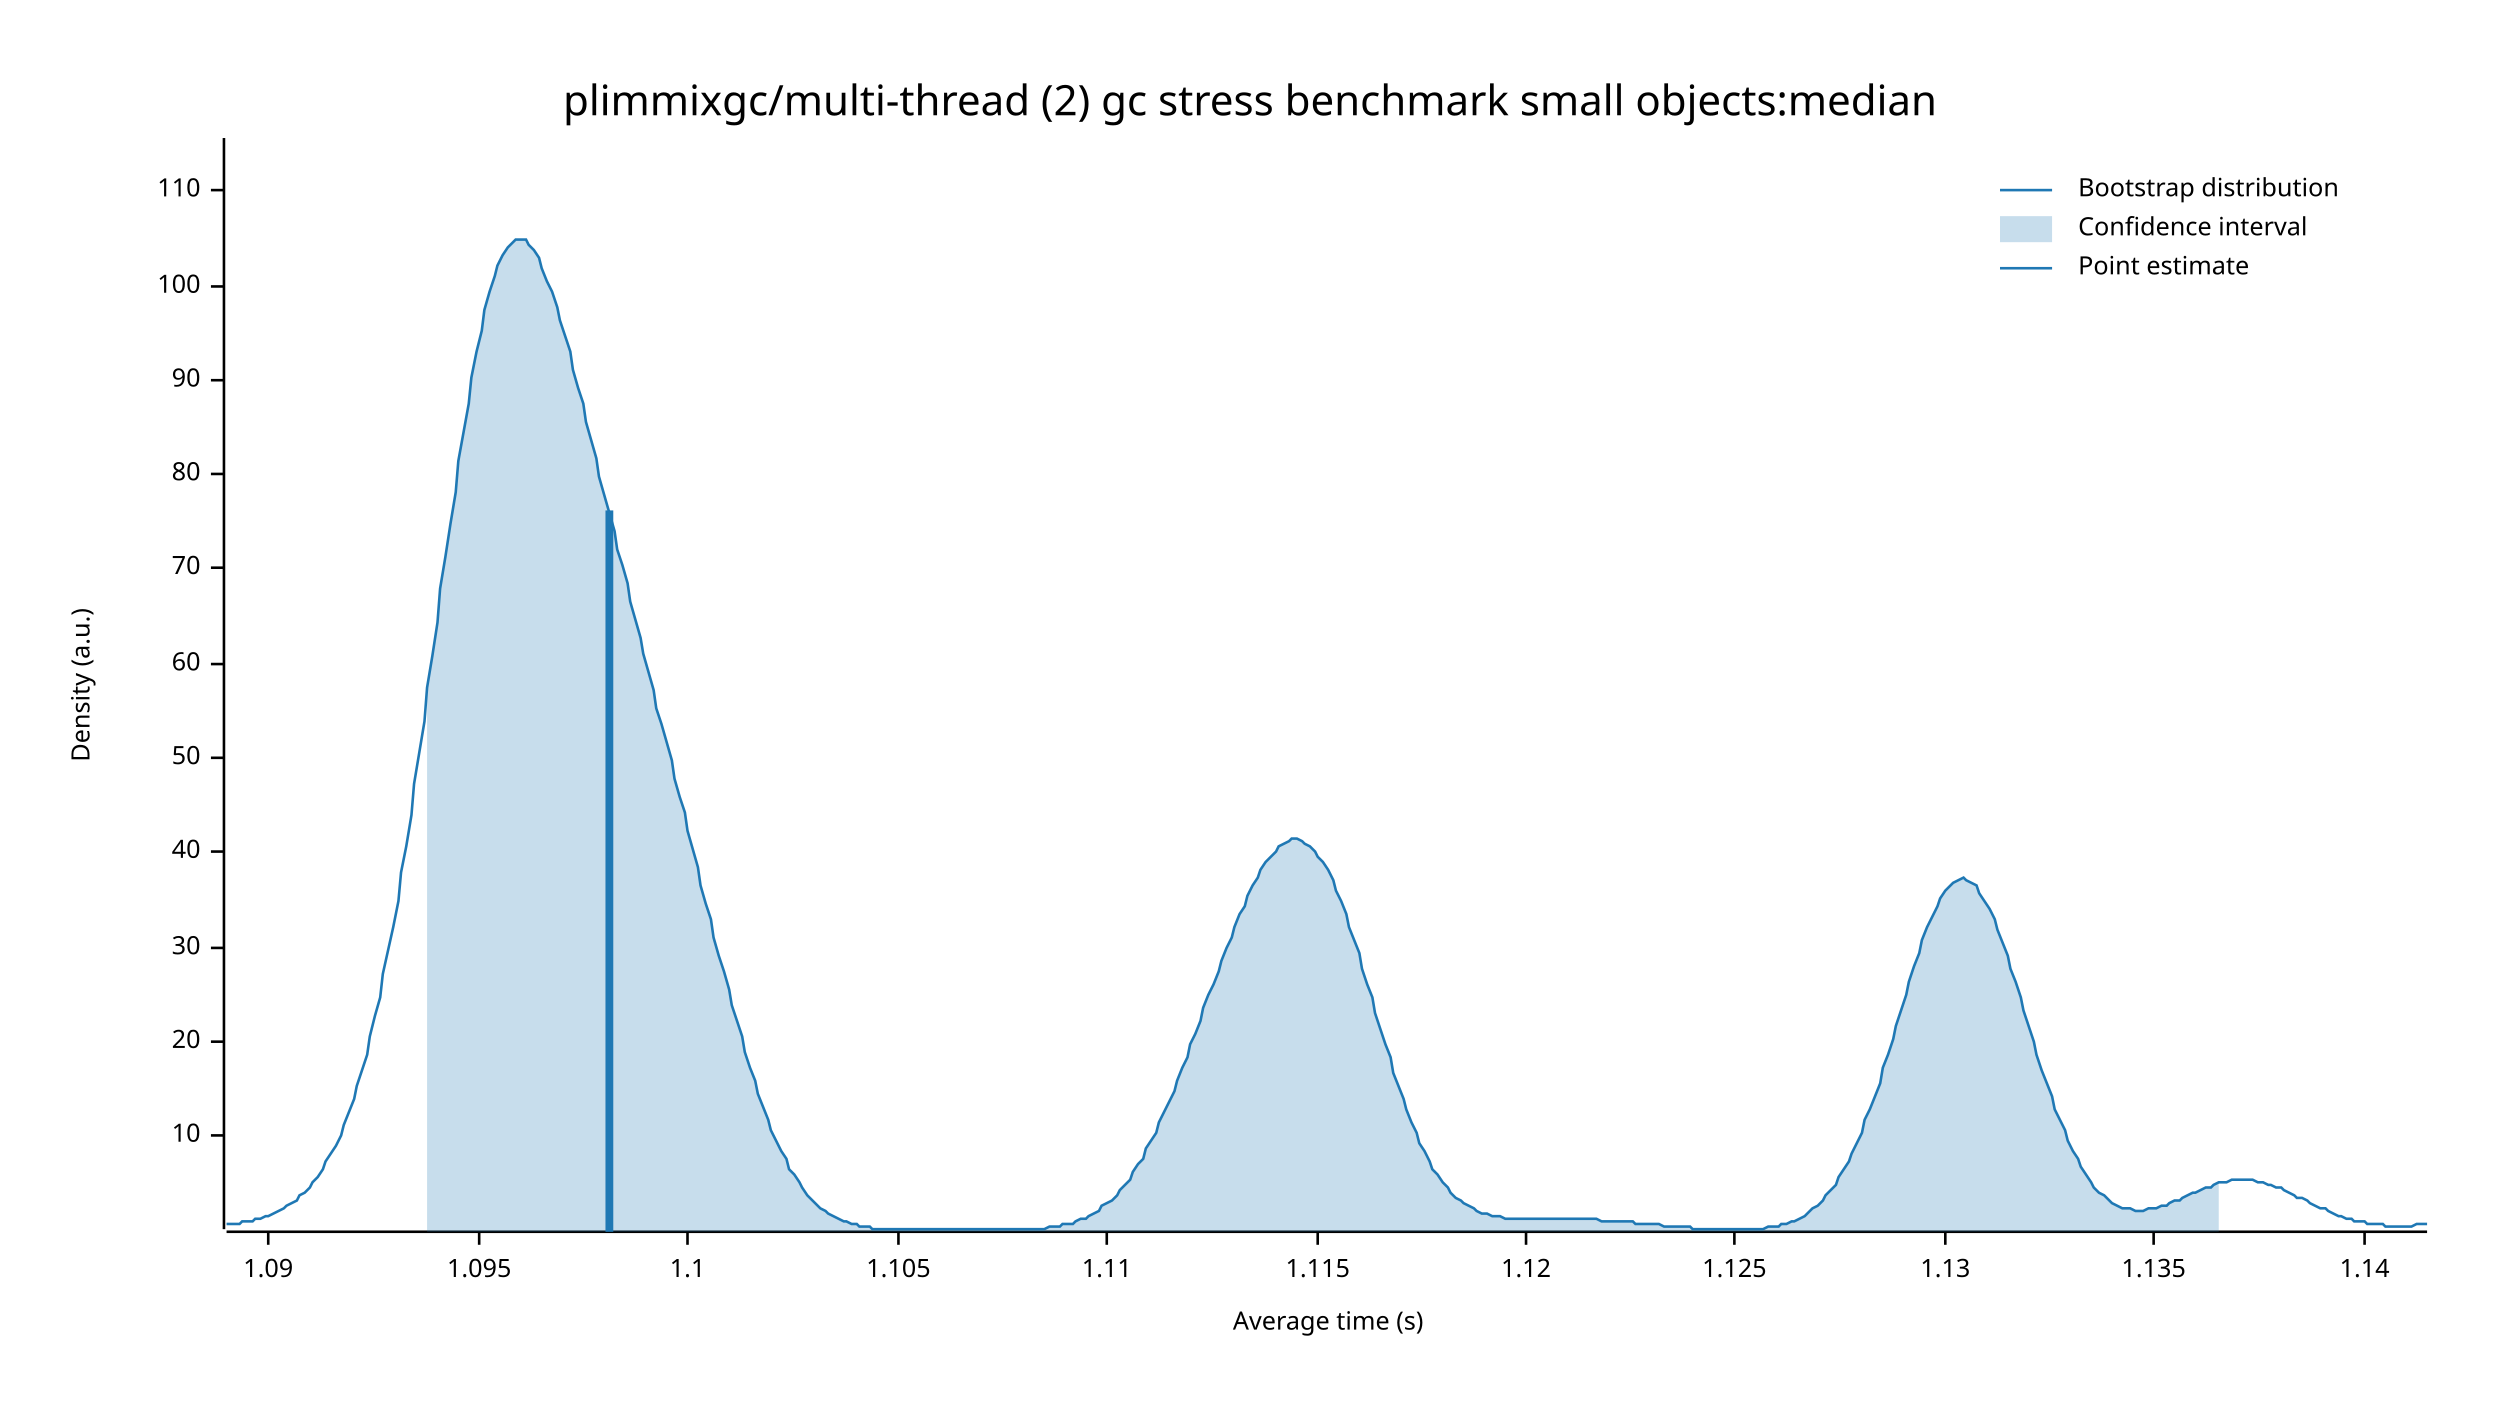
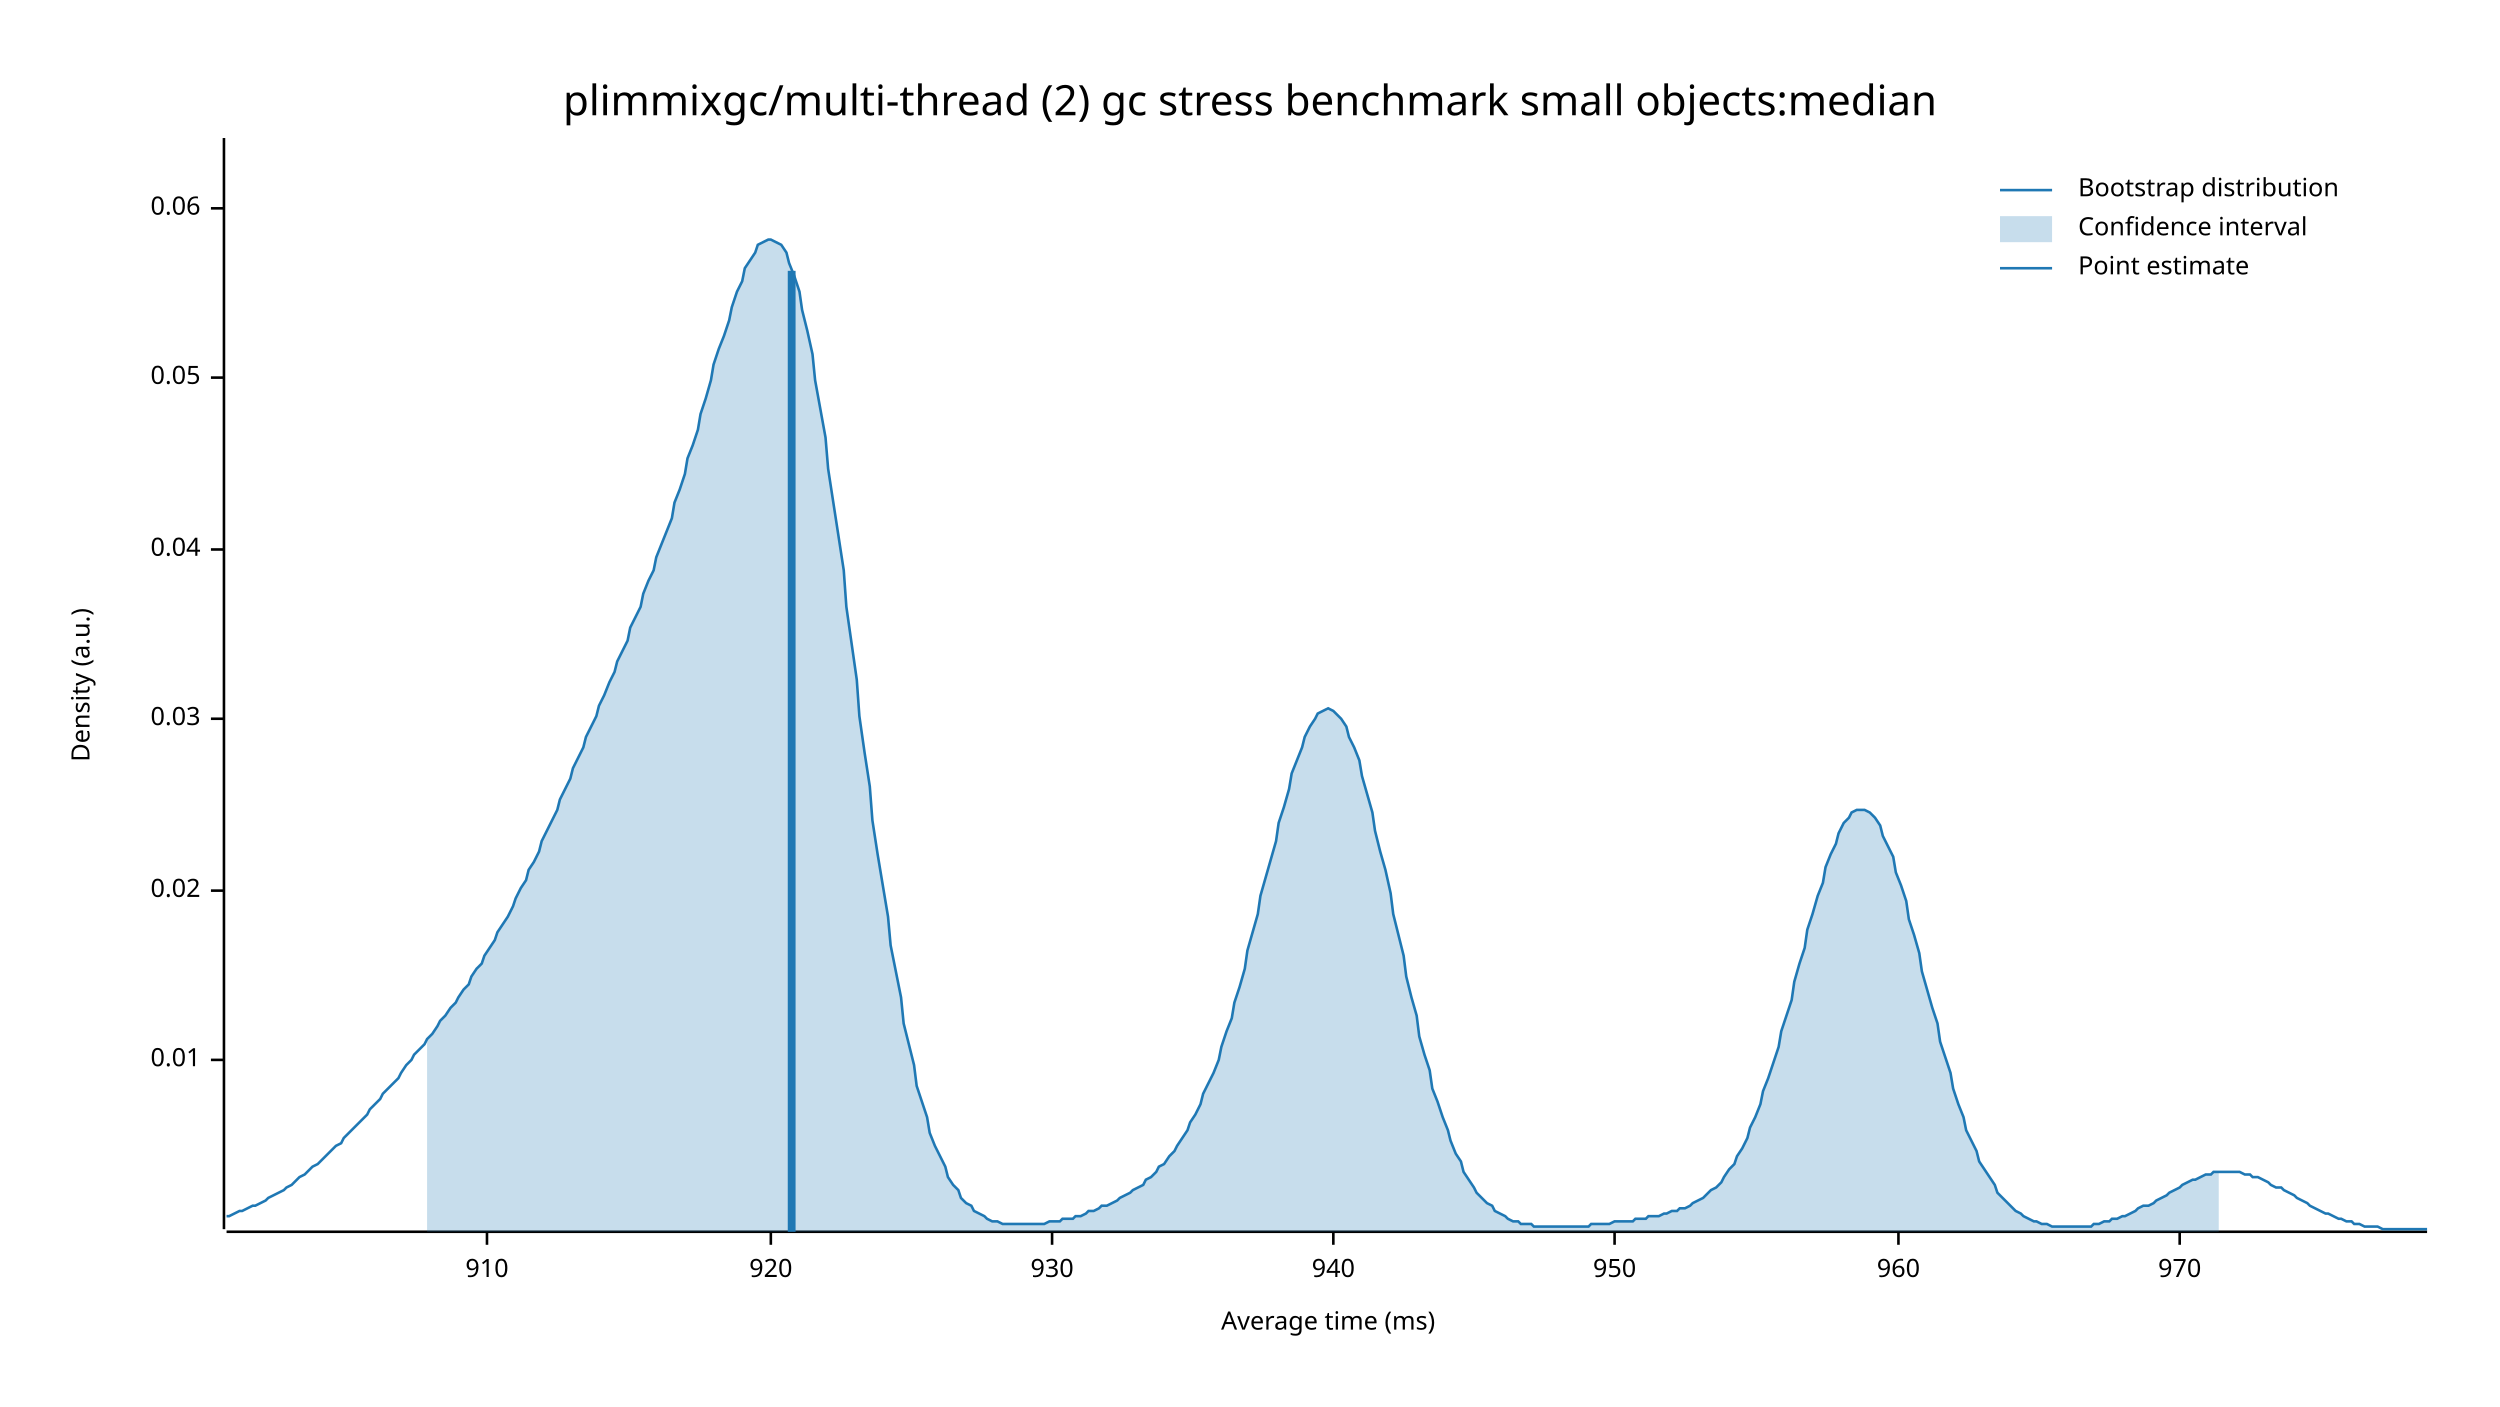
<svg xmlns="http://www.w3.org/2000/svg" width="960" height="540" viewBox="0 0 960 540">
  <text x="480" y="32" dy="0.76em" text-anchor="middle" font-family="sans-serif" font-size="16.129" opacity="1" fill="#000000">
plimmixgc/multi-thread (2) gc stress benchmark small objects:median
</text>
  <text x="27" y="263" dy="0.76em" text-anchor="middle" font-family="sans-serif" font-size="9.677" opacity="1" fill="#000000" transform="rotate(270, 27, 263)">
Density (a.u.)
</text>
  <text x="510" y="513" dy="-0.5ex" text-anchor="middle" font-family="sans-serif" font-size="9.677" opacity="1" fill="#000000">
- Average time (s)
+ Average time (ms)
</text>
  <polyline fill="none" opacity="1" stroke="#000000" stroke-width="1" points="86,53 86,472 " />
-   <text x="77" y="436" dy="0.5ex" text-anchor="end" font-family="sans-serif" font-size="9.677" opacity="1" fill="#000000">
- 10
+   <text x="77" y="407" dy="0.5ex" text-anchor="end" font-family="sans-serif" font-size="9.677" opacity="1" fill="#000000">
+ 0.01
</text>
-   <polyline fill="none" opacity="1" stroke="#000000" stroke-width="1" points="81,436 86,436 " />
-   <text x="77" y="400" dy="0.5ex" text-anchor="end" font-family="sans-serif" font-size="9.677" opacity="1" fill="#000000">
- 20
+   <polyline fill="none" opacity="1" stroke="#000000" stroke-width="1" points="81,407 86,407 " />
+   <text x="77" y="342" dy="0.5ex" text-anchor="end" font-family="sans-serif" font-size="9.677" opacity="1" fill="#000000">
+ 0.02
</text>
-   <polyline fill="none" opacity="1" stroke="#000000" stroke-width="1" points="81,400 86,400 " />
-   <text x="77" y="364" dy="0.5ex" text-anchor="end" font-family="sans-serif" font-size="9.677" opacity="1" fill="#000000">
- 30
+   <polyline fill="none" opacity="1" stroke="#000000" stroke-width="1" points="81,342 86,342 " />
+   <text x="77" y="276" dy="0.5ex" text-anchor="end" font-family="sans-serif" font-size="9.677" opacity="1" fill="#000000">
+ 0.03
</text>
-   <polyline fill="none" opacity="1" stroke="#000000" stroke-width="1" points="81,364 86,364 " />
-   <text x="77" y="327" dy="0.5ex" text-anchor="end" font-family="sans-serif" font-size="9.677" opacity="1" fill="#000000">
- 40
+   <polyline fill="none" opacity="1" stroke="#000000" stroke-width="1" points="81,276 86,276 " />
+   <text x="77" y="211" dy="0.5ex" text-anchor="end" font-family="sans-serif" font-size="9.677" opacity="1" fill="#000000">
+ 0.04
</text>
-   <polyline fill="none" opacity="1" stroke="#000000" stroke-width="1" points="81,327 86,327 " />
-   <text x="77" y="291" dy="0.5ex" text-anchor="end" font-family="sans-serif" font-size="9.677" opacity="1" fill="#000000">
- 50
+   <polyline fill="none" opacity="1" stroke="#000000" stroke-width="1" points="81,211 86,211 " />
+   <text x="77" y="145" dy="0.5ex" text-anchor="end" font-family="sans-serif" font-size="9.677" opacity="1" fill="#000000">
+ 0.05
</text>
-   <polyline fill="none" opacity="1" stroke="#000000" stroke-width="1" points="81,291 86,291 " />
-   <text x="77" y="255" dy="0.5ex" text-anchor="end" font-family="sans-serif" font-size="9.677" opacity="1" fill="#000000">
- 60
+   <polyline fill="none" opacity="1" stroke="#000000" stroke-width="1" points="81,145 86,145 " />
+   <text x="77" y="80" dy="0.5ex" text-anchor="end" font-family="sans-serif" font-size="9.677" opacity="1" fill="#000000">
+ 0.06
</text>
-   <polyline fill="none" opacity="1" stroke="#000000" stroke-width="1" points="81,255 86,255 " />
-   <text x="77" y="218" dy="0.5ex" text-anchor="end" font-family="sans-serif" font-size="9.677" opacity="1" fill="#000000">
- 70
+   <polyline fill="none" opacity="1" stroke="#000000" stroke-width="1" points="81,80 86,80 " />
+   <polyline fill="none" opacity="1" stroke="#000000" stroke-width="1" points="87,473 932,473 " />
+   <text x="187" y="483" dy="0.76em" text-anchor="middle" font-family="sans-serif" font-size="9.677" opacity="1" fill="#000000">
+ 910
</text>
-   <polyline fill="none" opacity="1" stroke="#000000" stroke-width="1" points="81,218 86,218 " />
-   <text x="77" y="182" dy="0.5ex" text-anchor="end" font-family="sans-serif" font-size="9.677" opacity="1" fill="#000000">
- 80
+   <polyline fill="none" opacity="1" stroke="#000000" stroke-width="1" points="187,473 187,478 " />
+   <text x="296" y="483" dy="0.76em" text-anchor="middle" font-family="sans-serif" font-size="9.677" opacity="1" fill="#000000">
+ 920
</text>
-   <polyline fill="none" opacity="1" stroke="#000000" stroke-width="1" points="81,182 86,182 " />
-   <text x="77" y="146" dy="0.5ex" text-anchor="end" font-family="sans-serif" font-size="9.677" opacity="1" fill="#000000">
- 90
+   <polyline fill="none" opacity="1" stroke="#000000" stroke-width="1" points="296,473 296,478 " />
+   <text x="404" y="483" dy="0.76em" text-anchor="middle" font-family="sans-serif" font-size="9.677" opacity="1" fill="#000000">
+ 930
</text>
-   <polyline fill="none" opacity="1" stroke="#000000" stroke-width="1" points="81,146 86,146 " />
-   <text x="77" y="110" dy="0.5ex" text-anchor="end" font-family="sans-serif" font-size="9.677" opacity="1" fill="#000000">
- 100
+   <polyline fill="none" opacity="1" stroke="#000000" stroke-width="1" points="404,473 404,478 " />
+   <text x="512" y="483" dy="0.76em" text-anchor="middle" font-family="sans-serif" font-size="9.677" opacity="1" fill="#000000">
+ 940
</text>
-   <polyline fill="none" opacity="1" stroke="#000000" stroke-width="1" points="81,110 86,110 " />
-   <text x="77" y="73" dy="0.5ex" text-anchor="end" font-family="sans-serif" font-size="9.677" opacity="1" fill="#000000">
- 110
+   <polyline fill="none" opacity="1" stroke="#000000" stroke-width="1" points="512,473 512,478 " />
+   <text x="620" y="483" dy="0.76em" text-anchor="middle" font-family="sans-serif" font-size="9.677" opacity="1" fill="#000000">
+ 950
</text>
-   <polyline fill="none" opacity="1" stroke="#000000" stroke-width="1" points="81,73 86,73 " />
-   <polyline fill="none" opacity="1" stroke="#000000" stroke-width="1" points="87,473 932,473 " />
-   <text x="103" y="483" dy="0.76em" text-anchor="middle" font-family="sans-serif" font-size="9.677" opacity="1" fill="#000000">
- 1.09
+   <polyline fill="none" opacity="1" stroke="#000000" stroke-width="1" points="620,473 620,478 " />
+   <text x="729" y="483" dy="0.76em" text-anchor="middle" font-family="sans-serif" font-size="9.677" opacity="1" fill="#000000">
+ 960
</text>
-   <polyline fill="none" opacity="1" stroke="#000000" stroke-width="1" points="103,473 103,478 " />
-   <text x="184" y="483" dy="0.76em" text-anchor="middle" font-family="sans-serif" font-size="9.677" opacity="1" fill="#000000">
- 1.095
+   <polyline fill="none" opacity="1" stroke="#000000" stroke-width="1" points="729,473 729,478 " />
+   <text x="837" y="483" dy="0.76em" text-anchor="middle" font-family="sans-serif" font-size="9.677" opacity="1" fill="#000000">
+ 970
</text>
-   <polyline fill="none" opacity="1" stroke="#000000" stroke-width="1" points="184,473 184,478 " />
-   <text x="264" y="483" dy="0.76em" text-anchor="middle" font-family="sans-serif" font-size="9.677" opacity="1" fill="#000000">
- 1.1
- </text>
-   <polyline fill="none" opacity="1" stroke="#000000" stroke-width="1" points="264,473 264,478 " />
-   <text x="345" y="483" dy="0.76em" text-anchor="middle" font-family="sans-serif" font-size="9.677" opacity="1" fill="#000000">
- 1.105
- </text>
-   <polyline fill="none" opacity="1" stroke="#000000" stroke-width="1" points="345,473 345,478 " />
-   <text x="425" y="483" dy="0.76em" text-anchor="middle" font-family="sans-serif" font-size="9.677" opacity="1" fill="#000000">
- 1.11
- </text>
-   <polyline fill="none" opacity="1" stroke="#000000" stroke-width="1" points="425,473 425,478 " />
-   <text x="506" y="483" dy="0.76em" text-anchor="middle" font-family="sans-serif" font-size="9.677" opacity="1" fill="#000000">
- 1.115
- </text>
-   <polyline fill="none" opacity="1" stroke="#000000" stroke-width="1" points="506,473 506,478 " />
-   <text x="586" y="483" dy="0.76em" text-anchor="middle" font-family="sans-serif" font-size="9.677" opacity="1" fill="#000000">
- 1.12
- </text>
-   <polyline fill="none" opacity="1" stroke="#000000" stroke-width="1" points="586,473 586,478 " />
-   <text x="666" y="483" dy="0.76em" text-anchor="middle" font-family="sans-serif" font-size="9.677" opacity="1" fill="#000000">
- 1.125
- </text>
-   <polyline fill="none" opacity="1" stroke="#000000" stroke-width="1" points="666,473 666,478 " />
-   <text x="747" y="483" dy="0.76em" text-anchor="middle" font-family="sans-serif" font-size="9.677" opacity="1" fill="#000000">
- 1.13
- </text>
-   <polyline fill="none" opacity="1" stroke="#000000" stroke-width="1" points="747,473 747,478 " />
-   <text x="827" y="483" dy="0.76em" text-anchor="middle" font-family="sans-serif" font-size="9.677" opacity="1" fill="#000000">
- 1.135
- </text>
-   <polyline fill="none" opacity="1" stroke="#000000" stroke-width="1" points="827,473 827,478 " />
-   <text x="908" y="483" dy="0.76em" text-anchor="middle" font-family="sans-serif" font-size="9.677" opacity="1" fill="#000000">
- 1.14
- </text>
-   <polyline fill="none" opacity="1" stroke="#000000" stroke-width="1" points="908,473 908,478 " />
-   <polyline fill="none" opacity="1" stroke="#1F78B4" stroke-width="1" points="87,470 88,470 90,470 92,470 93,469 95,469 97,469 98,468 100,468 102,467 103,467 105,466 107,465 109,464 110,463 112,462 114,461 115,459 117,458 119,456 120,454 122,452 124,449 125,446 127,443 129,440 131,436 132,432 134,427 136,422 137,417 139,411 141,405 142,398 144,390 146,383 147,374 149,365 151,356 153,346 154,335 156,325 158,313 159,301 161,289 163,277 164,264 166,252 168,239 169,226 171,214 173,201 175,189 176,177 178,166 180,155 181,145 183,135 185,127 186,119 188,112 190,106 191,102 193,98 195,95 197,93 198,92 200,92 202,92 203,94 205,96 207,99 208,103 210,108 212,112 214,118 215,123 217,129 219,135 220,142 222,149 224,155 225,162 227,169 229,176 230,183 232,190 234,197 236,204 237,211 239,217 241,224 242,231 244,238 246,245 247,251 249,258 251,265 252,272 254,278 256,285 258,292 259,299 261,306 263,312 264,319 266,326 268,333 269,340 271,347 273,353 274,360 276,367 278,373 280,380 281,386 283,392 285,398 286,404 288,410 290,415 291,420 293,425 295,430 296,434 298,438 300,442 302,445 303,449 305,451 307,454 308,456 310,459 312,461 313,462 315,464 317,465 318,466 320,467 322,468 324,469 325,469 327,470 329,470 330,471 332,471 334,471 335,472 337,472 339,472 341,472 342,472 344,472 346,472 347,472 349,472 351,472 352,472 354,472 356,472 357,472 359,472 361,472 363,472 364,472 366,472 368,472 369,472 371,472 373,472 374,472 376,472 378,472 379,472 381,472 383,472 385,472 386,472 388,472 390,472 391,472 393,472 395,472 396,472 398,472 400,472 401,472 403,471 405,471 407,471 408,470 410,470 412,470 413,469 415,468 417,468 418,467 420,466 422,465 423,463 425,462 427,461 429,459 430,457 432,455 434,453 435,450 437,447 439,445 440,441 442,438 444,435 445,431 447,427 449,423 451,419 452,415 454,410 456,406 457,401 459,397 461,392 462,387 464,382 466,378 468,373 469,369 471,364 473,360 474,356 476,351 478,348 479,344 481,340 483,337 484,334 486,331 488,329 490,327 491,325 493,324 495,323 496,322 498,322 500,323 501,324 503,325 505,327 506,329 508,331 510,334 512,338 513,342 515,346 517,351 518,356 520,361 522,366 523,372 525,378 527,383 528,389 530,395 532,401 534,406 535,412 537,417 539,422 540,426 542,431 544,435 545,439 547,442 549,446 550,449 552,451 554,454 556,456 557,458 559,460 561,461 562,462 564,463 566,464 567,465 569,466 571,466 573,467 574,467 576,467 578,468 579,468 581,468 583,468 584,468 586,468 588,468 589,468 591,468 593,468 595,468 596,468 598,468 600,468 601,468 603,468 605,468 606,468 608,468 610,468 611,468 613,468 615,469 617,469 618,469 620,469 622,469 623,469 625,469 627,469 628,470 630,470 632,470 633,470 635,470 637,470 639,471 640,471 642,471 644,471 645,471 647,471 649,471 650,472 652,472 654,472 655,472 657,472 659,472 661,472 662,472 664,472 666,472 667,472 669,472 671,472 672,472 674,472 676,472 677,472 679,471 681,471 683,471 684,470 686,470 688,469 689,469 691,468 693,467 694,466 696,464 698,463 700,461 701,459 703,457 705,455 706,452 708,449 710,446 711,443 713,439 715,435 716,430 718,426 720,421 722,416 723,410 725,405 727,399 728,394 730,388 732,382 733,377 735,371 737,366 738,361 740,356 742,352 744,348 745,345 747,342 749,340 750,339 752,338 754,337 755,338 757,339 759,340 760,343 762,346 764,349 766,353 767,357 769,362 771,367 772,372 774,377 776,383 777,388 779,394 781,400 782,405 784,411 786,416 788,421 789,426 791,430 793,434 794,438 796,442 798,445 799,448 801,451 803,454 804,456 806,458 808,459 810,461 811,462 813,463 815,464 816,464 818,464 820,465 821,465 823,465 825,464 827,464 828,464 830,463 832,463 833,462 835,461 837,461 838,460 840,459 842,458 843,458 845,457 847,456 849,456 850,455 852,454 854,454 855,454 857,453 859,453 860,453 862,453 864,453 865,453 867,454 869,454 871,455 872,455 874,456 876,456 877,457 879,458 881,459 882,460 884,460 886,461 887,462 889,463 891,464 893,464 894,465 896,466 898,467 899,467 901,468 903,468 904,469 906,469 908,469 909,470 911,470 913,470 915,470 916,471 918,471 920,471 921,471 923,471 925,471 926,471 928,470 930,470 932,470 " />
-   <polygon opacity="0.25" fill="#1F78B4" points="164,264 166,252 168,239 169,226 171,214 173,201 175,189 176,177 178,166 180,155 181,145 183,135 185,127 186,119 188,112 190,106 191,102 193,98 195,95 197,93 198,92 200,92 202,92 203,94 205,96 207,99 208,103 210,108 212,112 214,118 215,123 217,129 219,135 220,142 222,149 224,155 225,162 227,169 229,176 230,183 232,190 234,197 236,204 237,211 239,217 241,224 242,231 244,238 246,245 247,251 249,258 251,265 252,272 254,278 256,285 258,292 259,299 261,306 263,312 264,319 266,326 268,333 269,340 271,347 273,353 274,360 276,367 278,373 280,380 281,386 283,392 285,398 286,404 288,410 290,415 291,420 293,425 295,430 296,434 298,438 300,442 302,445 303,449 305,451 307,454 308,456 310,459 312,461 313,462 315,464 317,465 318,466 320,467 322,468 324,469 325,469 327,470 329,470 330,471 332,471 334,471 335,472 337,472 339,472 341,472 342,472 344,472 346,472 347,472 349,472 351,472 352,472 354,472 356,472 357,472 359,472 361,472 363,472 364,472 366,472 368,472 369,472 371,472 373,472 374,472 376,472 378,472 379,472 381,472 383,472 385,472 386,472 388,472 390,472 391,472 393,472 395,472 396,472 398,472 400,472 401,472 403,471 405,471 407,471 408,470 410,470 412,470 413,469 415,468 417,468 418,467 420,466 422,465 423,463 425,462 427,461 429,459 430,457 432,455 434,453 435,450 437,447 439,445 440,441 442,438 444,435 445,431 447,427 449,423 451,419 452,415 454,410 456,406 457,401 459,397 461,392 462,387 464,382 466,378 468,373 469,369 471,364 473,360 474,356 476,351 478,348 479,344 481,340 483,337 484,334 486,331 488,329 490,327 491,325 493,324 495,323 496,322 498,322 500,323 501,324 503,325 505,327 506,329 508,331 510,334 512,338 513,342 515,346 517,351 518,356 520,361 522,366 523,372 525,378 527,383 528,389 530,395 532,401 534,406 535,412 537,417 539,422 540,426 542,431 544,435 545,439 547,442 549,446 550,449 552,451 554,454 556,456 557,458 559,460 561,461 562,462 564,463 566,464 567,465 569,466 571,466 573,467 574,467 576,467 578,468 579,468 581,468 583,468 584,468 586,468 588,468 589,468 591,468 593,468 595,468 596,468 598,468 600,468 601,468 603,468 605,468 606,468 608,468 610,468 611,468 613,468 615,469 617,469 618,469 620,469 622,469 623,469 625,469 627,469 628,470 630,470 632,470 633,470 635,470 637,470 639,471 640,471 642,471 644,471 645,471 647,471 649,471 650,472 652,472 654,472 655,472 657,472 659,472 661,472 662,472 664,472 666,472 667,472 669,472 671,472 672,472 674,472 676,472 677,472 679,471 681,471 683,471 684,470 686,470 688,469 689,469 691,468 693,467 694,466 696,464 698,463 700,461 701,459 703,457 705,455 706,452 708,449 710,446 711,443 713,439 715,435 716,430 718,426 720,421 722,416 723,410 725,405 727,399 728,394 730,388 732,382 733,377 735,371 737,366 738,361 740,356 742,352 744,348 745,345 747,342 749,340 750,339 752,338 754,337 755,338 757,339 759,340 760,343 762,346 764,349 766,353 767,357 769,362 771,367 772,372 774,377 776,383 777,388 779,394 781,400 782,405 784,411 786,416 788,421 789,426 791,430 793,434 794,438 796,442 798,445 799,448 801,451 803,454 804,456 806,458 808,459 810,461 811,462 813,463 815,464 816,464 818,464 820,465 821,465 823,465 825,464 827,464 828,464 830,463 832,463 833,462 835,461 837,461 838,460 840,459 842,458 843,458 845,457 847,456 849,456 850,455 852,454 852,473 164,473 " />
-   <polyline fill="none" opacity="1" stroke="#1F78B4" stroke-width="3" points="234,473 234,196 " />
+   <polyline fill="none" opacity="1" stroke="#000000" stroke-width="1" points="837,473 837,478 " />
+   <polyline fill="none" opacity="1" stroke="#1F78B4" stroke-width="1" points="87,467 88,467 90,466 92,465 93,465 95,464 97,463 98,463 100,462 102,461 103,460 105,459 107,458 109,457 110,456 112,455 114,453 115,452 117,451 119,449 120,448 122,447 124,445 125,444 127,442 129,440 131,439 132,437 134,435 136,433 137,432 139,430 141,428 142,426 144,424 146,422 147,420 149,418 151,416 153,414 154,412 156,409 158,407 159,405 161,403 163,401 164,399 166,397 168,394 169,392 171,390 173,387 175,385 176,383 178,380 180,378 181,375 183,372 185,370 186,367 188,364 190,361 191,358 193,355 195,352 197,348 198,345 200,341 202,338 203,334 205,331 207,327 208,323 210,319 212,315 214,311 215,307 217,303 219,299 220,295 222,291 224,287 225,283 227,279 229,275 230,271 232,267 234,262 236,258 237,254 239,250 241,246 242,241 244,237 246,233 247,228 249,223 251,219 252,214 254,209 256,204 258,199 259,193 261,188 263,182 264,176 266,171 268,165 269,159 271,153 273,146 274,140 276,134 278,129 280,123 281,118 283,112 285,108 286,103 288,100 290,97 291,94 293,93 295,92 296,92 298,93 300,94 302,97 303,101 305,106 307,112 308,119 310,127 312,136 313,146 315,157 317,168 318,180 320,193 322,206 324,219 325,233 327,247 329,261 330,275 332,289 334,302 335,315 337,328 339,340 341,352 342,363 344,373 346,383 347,393 349,401 351,409 352,417 354,423 356,429 357,435 359,440 361,444 363,448 364,452 366,455 368,457 369,460 371,462 373,463 374,465 376,466 378,467 379,468 381,469 383,469 385,470 386,470 388,470 390,470 391,470 393,470 395,470 396,470 398,470 400,470 401,470 403,469 405,469 407,469 408,468 410,468 412,468 413,467 415,467 417,466 418,465 420,465 422,464 423,463 425,463 427,462 429,461 430,460 432,459 434,458 435,457 437,456 439,455 440,453 442,452 444,450 445,448 447,447 449,444 451,442 452,440 454,437 456,434 457,431 459,428 461,424 462,420 464,416 466,412 468,407 469,402 471,396 473,391 474,385 476,379 478,372 479,365 481,358 483,351 484,344 486,337 488,330 490,323 491,316 493,310 495,303 496,297 498,292 500,287 501,283 503,279 505,276 506,274 508,273 510,272 512,273 513,274 515,276 517,279 518,283 520,287 522,292 523,298 525,305 527,312 528,319 530,327 532,334 534,343 535,351 537,359 539,367 540,375 542,383 544,390 545,398 547,405 549,411 550,418 552,423 554,429 556,434 557,438 559,443 561,446 562,450 564,453 566,456 567,458 569,460 571,462 573,463 574,465 576,466 578,467 579,468 581,469 583,469 584,470 586,470 588,470 589,471 591,471 593,471 595,471 596,471 598,471 600,471 601,471 603,471 605,471 606,471 608,471 610,471 611,470 613,470 615,470 617,470 618,470 620,469 622,469 623,469 625,469 627,469 628,468 630,468 632,468 633,467 635,467 637,467 639,466 640,466 642,465 644,465 645,464 647,464 649,463 650,462 652,461 654,460 655,459 657,457 659,456 661,454 662,452 664,449 666,447 667,444 669,441 671,437 672,433 674,429 676,424 677,419 679,414 681,408 683,402 684,396 686,390 688,384 689,377 691,370 693,364 694,357 696,351 698,344 700,339 701,333 703,328 705,324 706,320 708,316 710,314 711,312 713,311 715,311 716,311 718,312 720,314 722,317 723,321 725,325 727,329 728,335 730,340 732,346 733,353 735,359 737,366 738,373 740,380 742,387 744,393 745,400 747,406 749,412 750,418 752,424 754,429 755,434 757,438 759,442 760,446 762,449 764,452 766,455 767,458 769,460 771,462 772,463 774,465 776,466 777,467 779,468 781,469 782,469 784,470 786,470 788,471 789,471 791,471 793,471 794,471 796,471 798,471 799,471 801,471 803,471 804,470 806,470 808,469 810,469 811,468 813,468 815,467 816,467 818,466 820,465 821,464 823,463 825,463 827,462 828,461 830,460 832,459 833,458 835,457 837,456 838,455 840,454 842,453 843,453 845,452 847,451 849,451 850,450 852,450 854,450 855,450 857,450 859,450 860,450 862,451 864,451 865,452 867,452 869,453 871,454 872,455 874,456 876,456 877,457 879,458 881,459 882,460 884,461 886,462 887,463 889,464 891,465 893,466 894,466 896,467 898,468 899,468 901,469 903,469 904,470 906,470 908,471 909,471 911,471 913,471 915,472 916,472 918,472 920,472 921,472 923,472 925,472 926,472 928,472 930,472 932,472 " />
+   <polygon opacity="0.25" fill="#1F78B4" points="164,399 166,397 168,394 169,392 171,390 173,387 175,385 176,383 178,380 180,378 181,375 183,372 185,370 186,367 188,364 190,361 191,358 193,355 195,352 197,348 198,345 200,341 202,338 203,334 205,331 207,327 208,323 210,319 212,315 214,311 215,307 217,303 219,299 220,295 222,291 224,287 225,283 227,279 229,275 230,271 232,267 234,262 236,258 237,254 239,250 241,246 242,241 244,237 246,233 247,228 249,223 251,219 252,214 254,209 256,204 258,199 259,193 261,188 263,182 264,176 266,171 268,165 269,159 271,153 273,146 274,140 276,134 278,129 280,123 281,118 283,112 285,108 286,103 288,100 290,97 291,94 293,93 295,92 296,92 298,93 300,94 302,97 303,101 305,106 307,112 308,119 310,127 312,136 313,146 315,157 317,168 318,180 320,193 322,206 324,219 325,233 327,247 329,261 330,275 332,289 334,302 335,315 337,328 339,340 341,352 342,363 344,373 346,383 347,393 349,401 351,409 352,417 354,423 356,429 357,435 359,440 361,444 363,448 364,452 366,455 368,457 369,460 371,462 373,463 374,465 376,466 378,467 379,468 381,469 383,469 385,470 386,470 388,470 390,470 391,470 393,470 395,470 396,470 398,470 400,470 401,470 403,469 405,469 407,469 408,468 410,468 412,468 413,467 415,467 417,466 418,465 420,465 422,464 423,463 425,463 427,462 429,461 430,460 432,459 434,458 435,457 437,456 439,455 440,453 442,452 444,450 445,448 447,447 449,444 451,442 452,440 454,437 456,434 457,431 459,428 461,424 462,420 464,416 466,412 468,407 469,402 471,396 473,391 474,385 476,379 478,372 479,365 481,358 483,351 484,344 486,337 488,330 490,323 491,316 493,310 495,303 496,297 498,292 500,287 501,283 503,279 505,276 506,274 508,273 510,272 512,273 513,274 515,276 517,279 518,283 520,287 522,292 523,298 525,305 527,312 528,319 530,327 532,334 534,343 535,351 537,359 539,367 540,375 542,383 544,390 545,398 547,405 549,411 550,418 552,423 554,429 556,434 557,438 559,443 561,446 562,450 564,453 566,456 567,458 569,460 571,462 573,463 574,465 576,466 578,467 579,468 581,469 583,469 584,470 586,470 588,470 589,471 591,471 593,471 595,471 596,471 598,471 600,471 601,471 603,471 605,471 606,471 608,471 610,471 611,470 613,470 615,470 617,470 618,470 620,469 622,469 623,469 625,469 627,469 628,468 630,468 632,468 633,467 635,467 637,467 639,466 640,466 642,465 644,465 645,464 647,464 649,463 650,462 652,461 654,460 655,459 657,457 659,456 661,454 662,452 664,449 666,447 667,444 669,441 671,437 672,433 674,429 676,424 677,419 679,414 681,408 683,402 684,396 686,390 688,384 689,377 691,370 693,364 694,357 696,351 698,344 700,339 701,333 703,328 705,324 706,320 708,316 710,314 711,312 713,311 715,311 716,311 718,312 720,314 722,317 723,321 725,325 727,329 728,335 730,340 732,346 733,353 735,359 737,366 738,373 740,380 742,387 744,393 745,400 747,406 749,412 750,418 752,424 754,429 755,434 757,438 759,442 760,446 762,449 764,452 766,455 767,458 769,460 771,462 772,463 774,465 776,466 777,467 779,468 781,469 782,469 784,470 786,470 788,471 789,471 791,471 793,471 794,471 796,471 798,471 799,471 801,471 803,471 804,470 806,470 808,469 810,469 811,468 813,468 815,467 816,467 818,466 820,465 821,464 823,463 825,463 827,462 828,461 830,460 832,459 833,458 835,457 837,456 838,455 840,454 842,453 843,453 845,452 847,451 849,451 850,450 852,450 852,473 164,473 " />
+   <polyline fill="none" opacity="1" stroke="#1F78B4" stroke-width="3" points="304,473 304,104 " />
  <text x="798" y="68" dy="0.76em" text-anchor="start" font-family="sans-serif" font-size="9.677" opacity="1" fill="#000000">
Bootstrap distribution
</text>
  <text x="798" y="83" dy="0.76em" text-anchor="start" font-family="sans-serif" font-size="9.677" opacity="1" fill="#000000">
Confidence interval
</text>
  <text x="798" y="98" dy="0.76em" text-anchor="start" font-family="sans-serif" font-size="9.677" opacity="1" fill="#000000">
Point estimate
</text>
  <polyline fill="none" opacity="1" stroke="#1F78B4" stroke-width="1" points="768,73 788,73 " />
  <rect x="768" y="83" width="20" height="10" opacity="0.25" fill="#1F78B4" stroke="none" />
  <polyline fill="none" opacity="1" stroke="#1F78B4" stroke-width="1" points="768,103 788,103 " />
</svg>
